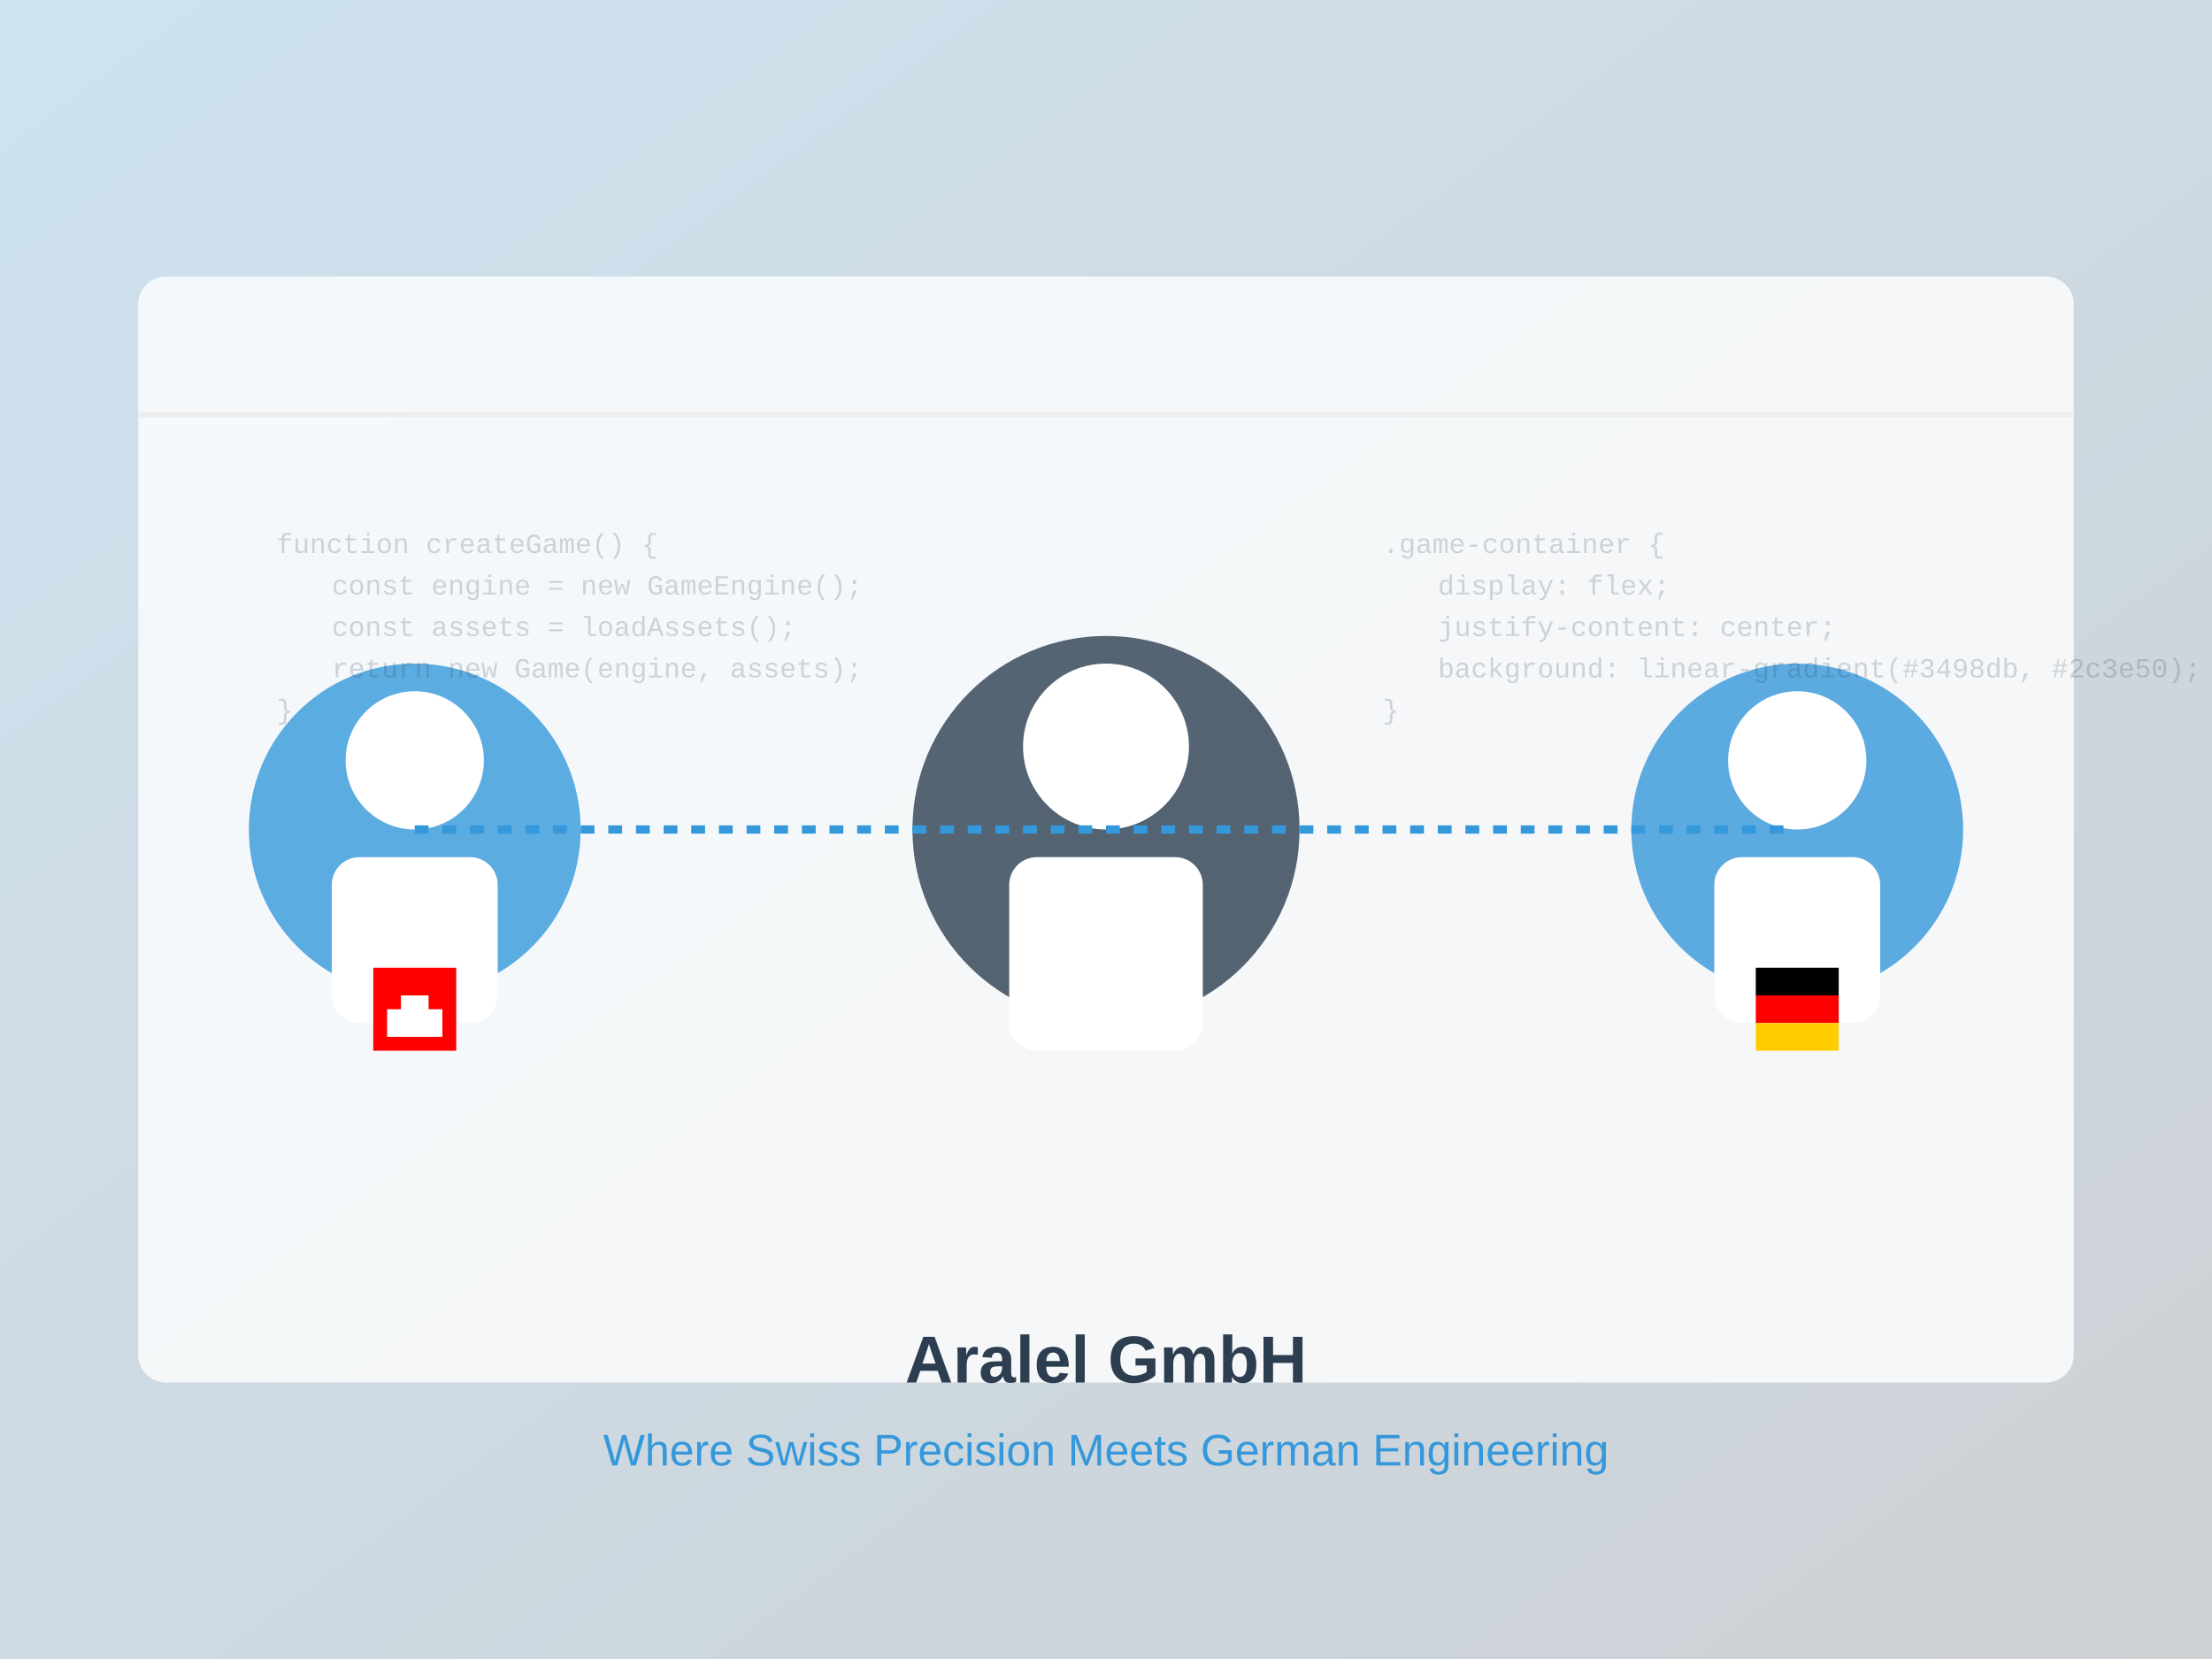
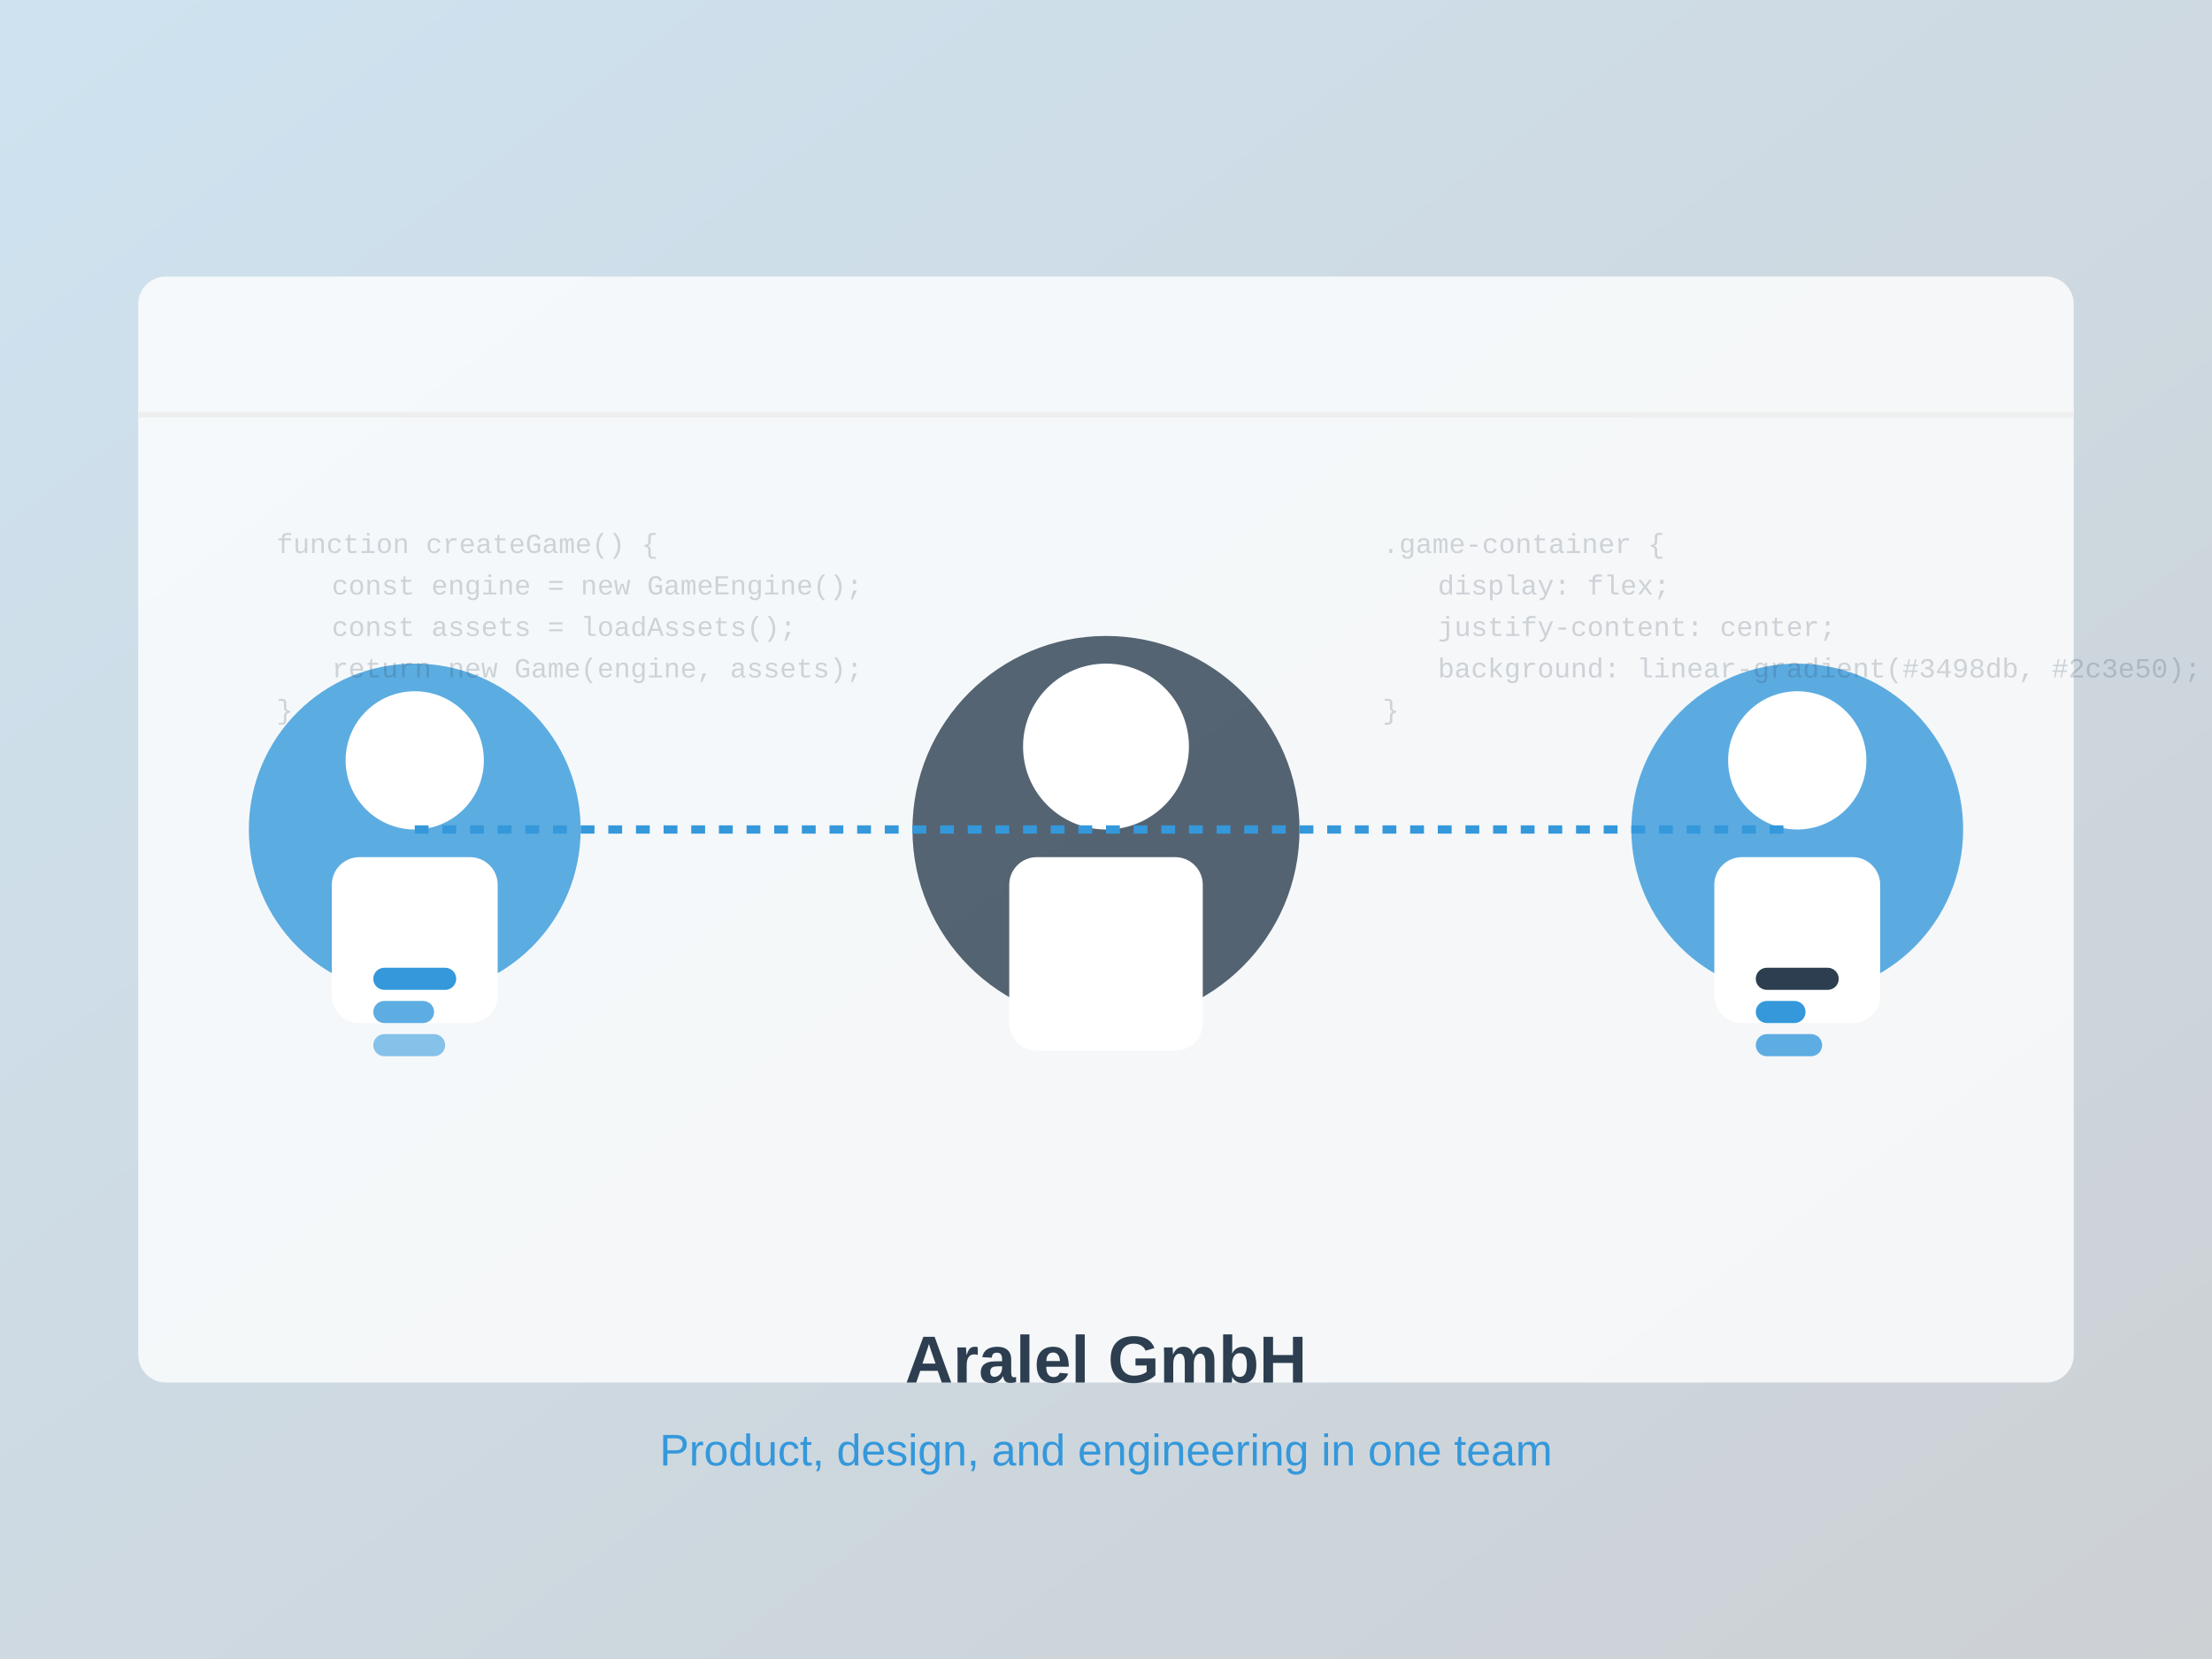
<svg xmlns="http://www.w3.org/2000/svg" width="800" height="600" viewBox="0 0 800 600">
  <rect width="800" height="600" fill="#f5f5f5" />
  <defs>
    <linearGradient id="team-gradient" x1="0%" y1="0%" x2="100%" y2="100%">
      <stop offset="0%" stop-color="#3498db" stop-opacity="0.2" />
      <stop offset="100%" stop-color="#2c3e50" stop-opacity="0.2" />
    </linearGradient>
  </defs>
  <rect width="800" height="600" fill="url(#team-gradient)" />
  <rect x="50" y="100" width="700" height="400" rx="10" ry="10" fill="#ffffff" opacity="0.8" />
  <line x1="50" y1="150" x2="750" y2="150" stroke="#eeeeee" stroke-width="2" />
  <g transform="translate(150, 300)">
    <circle cx="0" cy="0" r="60" fill="#3498db" opacity="0.8" />
    <circle cx="0" cy="-25" r="25" fill="#ffffff" />
    <rect x="-30" y="10" width="60" height="60" rx="10" ry="10" fill="#ffffff" />
-     <rect x="-15" y="50" width="30" height="30" fill="#ff0000" />
-     <rect x="-5" y="60" width="10" height="10" fill="#ffffff" />
-     <rect x="0" y="55" width="10" height="20" fill="#ffffff" transform="rotate(90 0 65)" />
+     <rect x="-15" y="50" width="30" height="8" rx="4" ry="4" fill="#3498db" />
+     <rect x="-15" y="62" width="22" height="8" rx="4" ry="4" fill="#5dade2" />
+     <rect x="-15" y="74" width="26" height="8" rx="4" ry="4" fill="#85c1e9" />
  </g>
  <g transform="translate(400, 300)">
    <circle cx="0" cy="0" r="70" fill="#2c3e50" opacity="0.8" />
    <circle cx="0" cy="-30" r="30" fill="#ffffff" />
    <rect x="-35" y="10" width="70" height="70" rx="10" ry="10" fill="#ffffff" />
  </g>
  <g transform="translate(650, 300)">
    <circle cx="0" cy="0" r="60" fill="#3498db" opacity="0.8" />
    <circle cx="0" cy="-25" r="25" fill="#ffffff" />
    <rect x="-30" y="10" width="60" height="60" rx="10" ry="10" fill="#ffffff" />
-     <rect x="-15" y="50" width="30" height="10" fill="#000000" />
-     <rect x="-15" y="60" width="30" height="10" fill="#ff0000" />
-     <rect x="-15" y="70" width="30" height="10" fill="#ffcc00" />
+     <rect x="-15" y="50" width="30" height="8" rx="4" ry="4" fill="#2c3e50" />
+     <rect x="-15" y="62" width="18" height="8" rx="4" ry="4" fill="#3498db" />
+     <rect x="-15" y="74" width="24" height="8" rx="4" ry="4" fill="#5dade2" />
  </g>
  <line x1="150" y1="300" x2="400" y2="300" stroke="#3498db" stroke-width="3" stroke-dasharray="5,5" />
  <line x1="400" y1="300" x2="650" y2="300" stroke="#3498db" stroke-width="3" stroke-dasharray="5,5" />
  <g opacity="0.2">
    <text x="100" y="200" font-family="Courier New" font-size="10" fill="#2c3e50">function createGame() {</text>
    <text x="120" y="215" font-family="Courier New" font-size="10" fill="#2c3e50">const engine = new GameEngine();</text>
    <text x="120" y="230" font-family="Courier New" font-size="10" fill="#2c3e50">const assets = loadAssets();</text>
    <text x="120" y="245" font-family="Courier New" font-size="10" fill="#2c3e50">return new Game(engine, assets);</text>
    <text x="100" y="260" font-family="Courier New" font-size="10" fill="#2c3e50">}</text>
    <text x="500" y="200" font-family="Courier New" font-size="10" fill="#2c3e50">.game-container {</text>
    <text x="520" y="215" font-family="Courier New" font-size="10" fill="#2c3e50">display: flex;</text>
    <text x="520" y="230" font-family="Courier New" font-size="10" fill="#2c3e50">justify-content: center;</text>
    <text x="520" y="245" font-family="Courier New" font-size="10" fill="#2c3e50">background: linear-gradient(#3498db, #2c3e50);</text>
    <text x="500" y="260" font-family="Courier New" font-size="10" fill="#2c3e50">}</text>
  </g>
  <text x="400" y="500" font-family="Arial" font-size="24" font-weight="bold" fill="#2c3e50" text-anchor="middle">Aralel GmbH</text>
-   <text x="400" y="530" font-family="Arial" font-size="16" fill="#3498db" text-anchor="middle">Where Swiss Precision Meets German Engineering</text>
+   <text x="400" y="530" font-family="Arial" font-size="16" fill="#3498db" text-anchor="middle">Product, design, and engineering in one team</text>
</svg>
